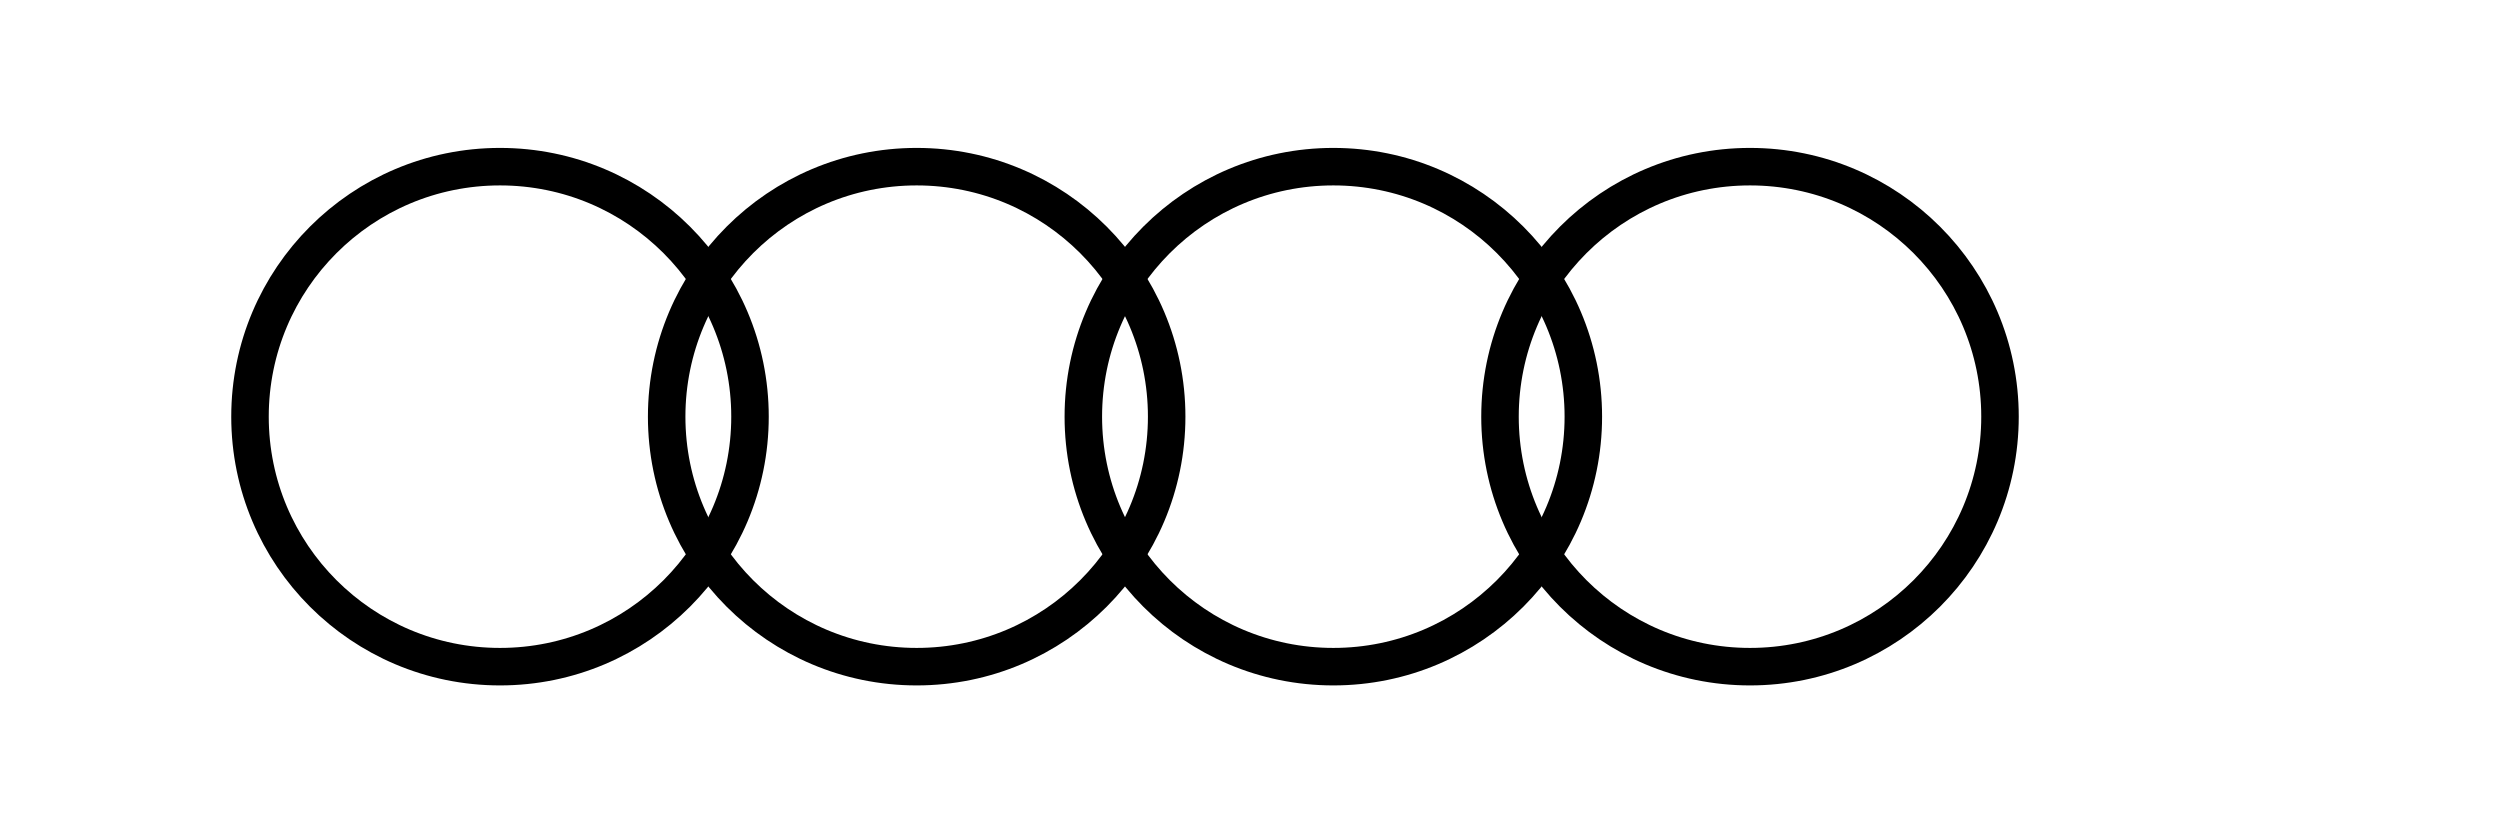
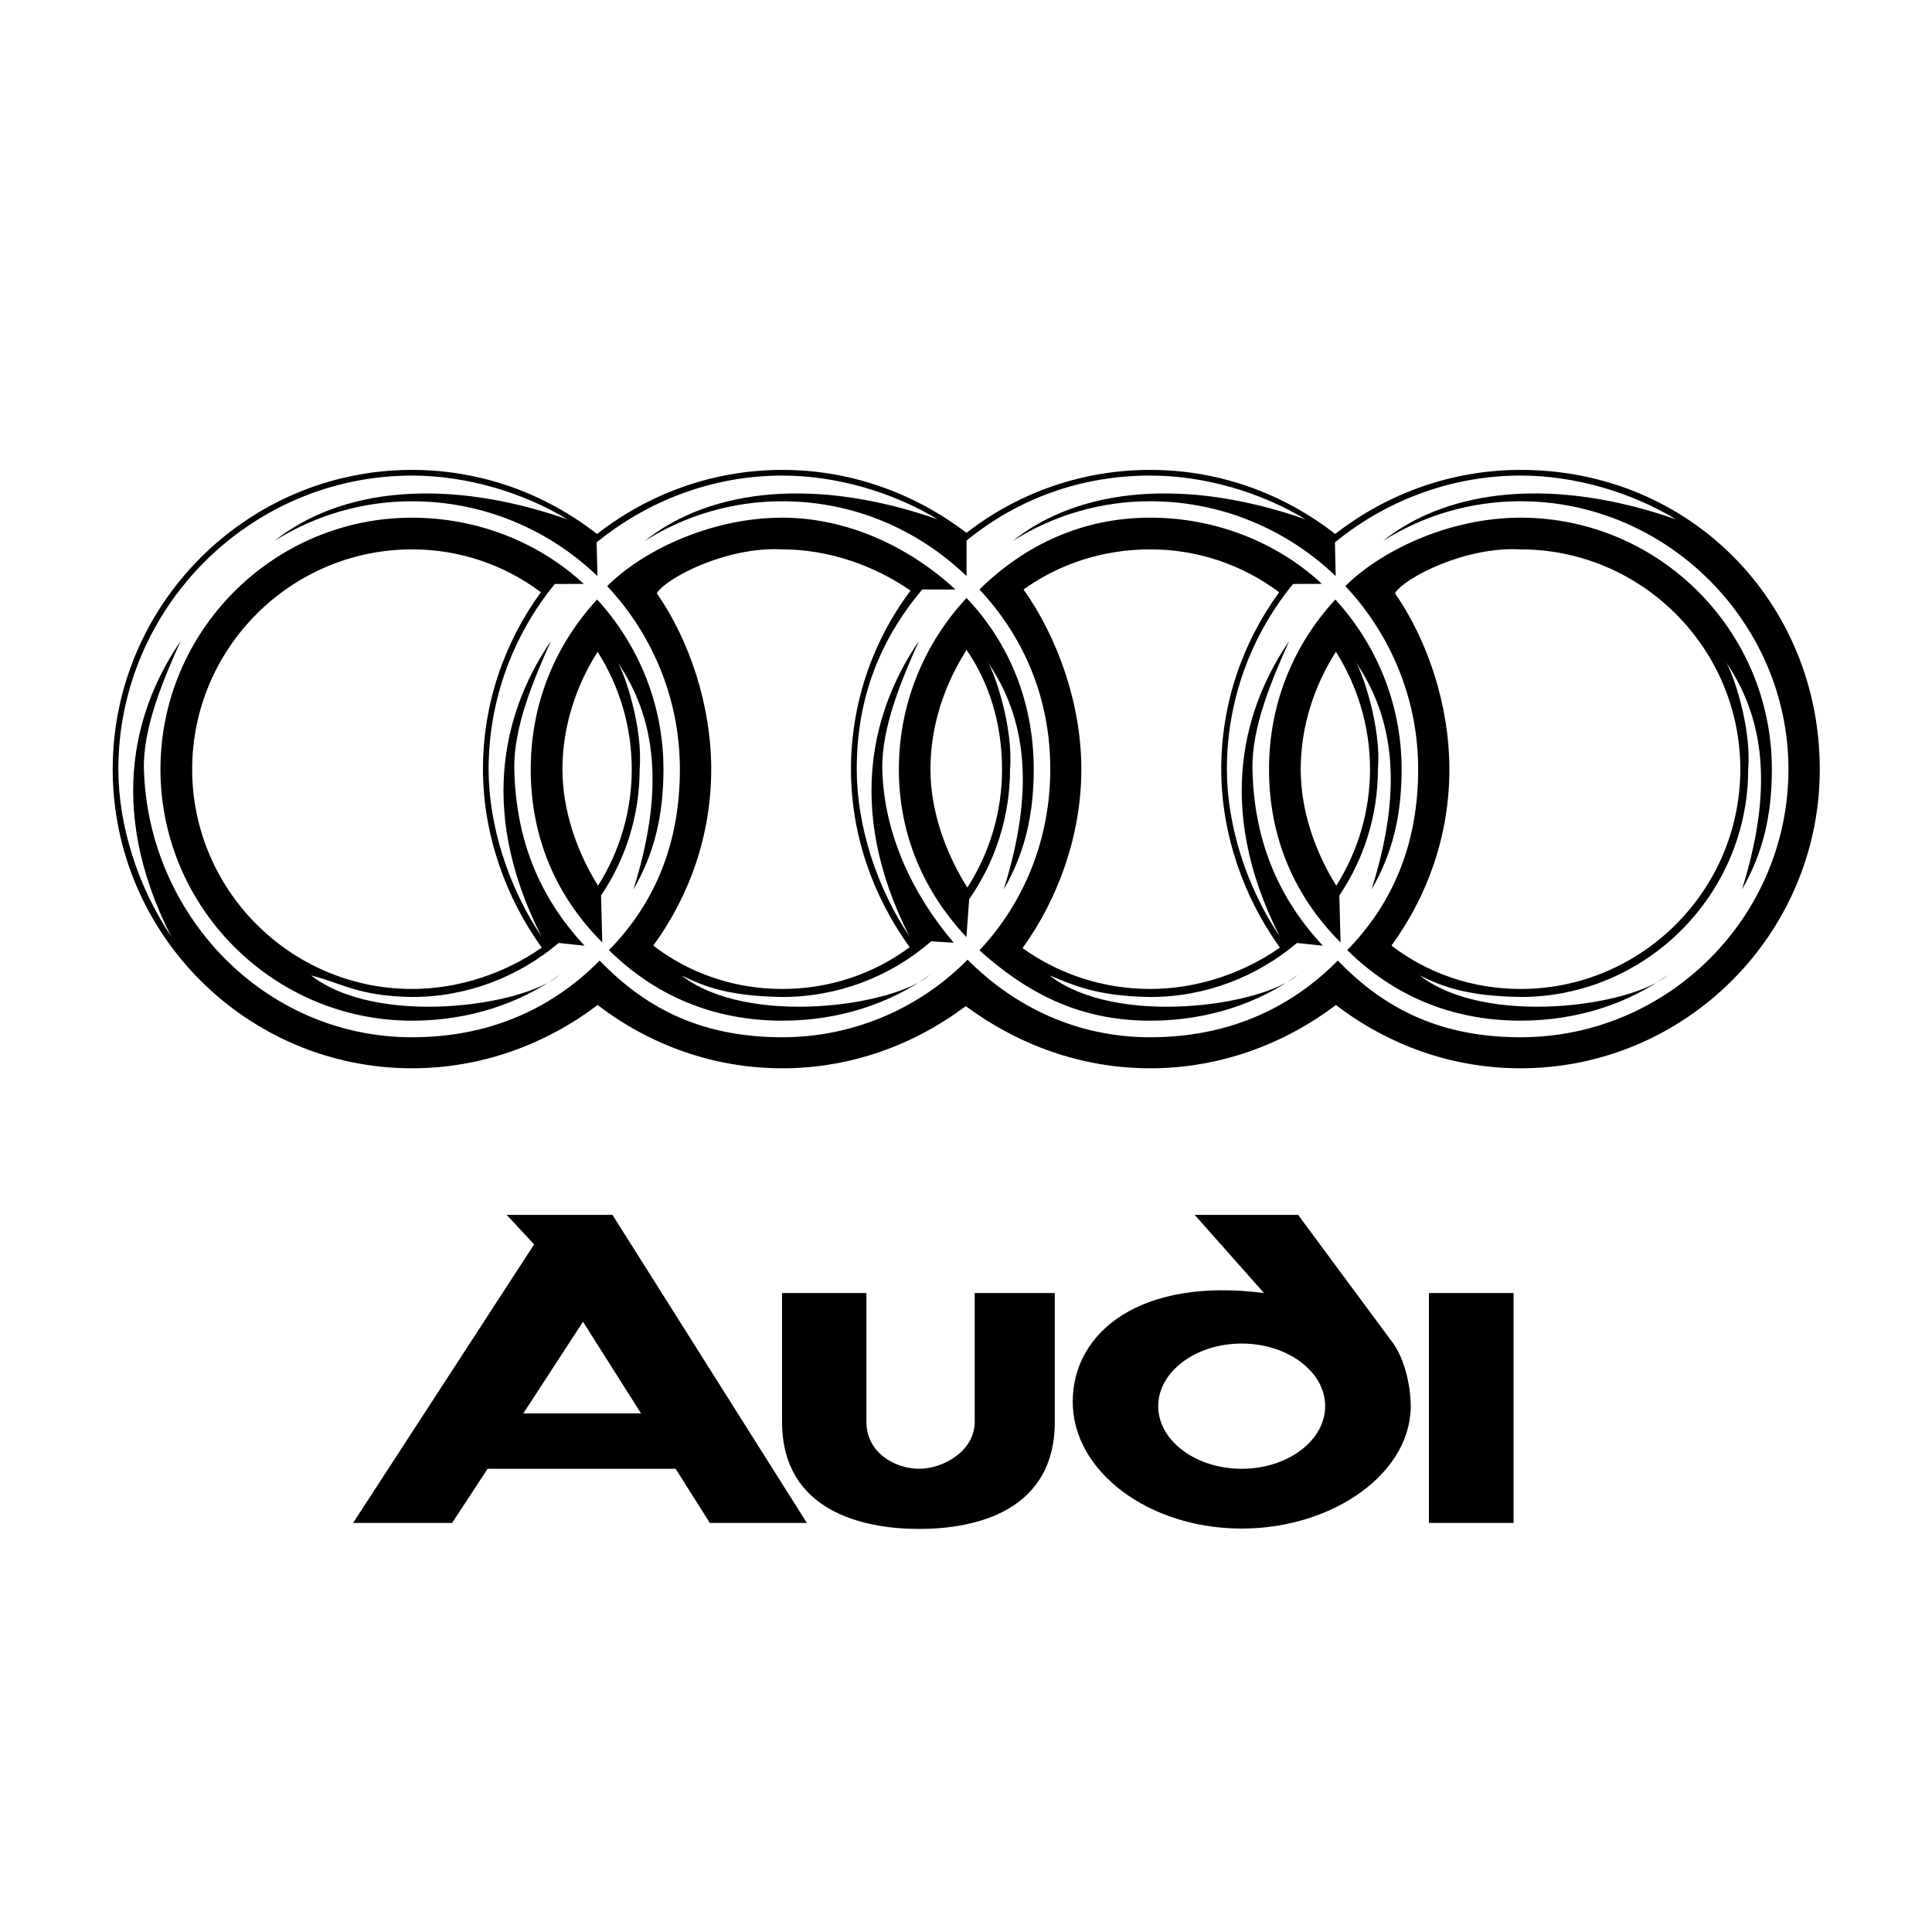
- <svg xmlns="http://www.w3.org/2000/svg" viewBox="0 0 120 40" fill="none">
-   <circle cx="24" cy="20" r="12" stroke="currentColor" stroke-width="1.8" fill="none" />
-   <circle cx="44" cy="20" r="12" stroke="currentColor" stroke-width="1.8" fill="none" />
-   <circle cx="64" cy="20" r="12" stroke="currentColor" stroke-width="1.8" fill="none" />
-   <circle cx="84" cy="20" r="12" stroke="currentColor" stroke-width="1.8" fill="none" />
+ <svg xmlns="http://www.w3.org/2000/svg" width="800px" height="800px" viewBox="0 0 192.756 192.756">
+   <g fill-rule="evenodd" clip-rule="evenodd">
+     <path d="M151.009 129.008v22.936h-8.442v-22.936h8.442zm-27.126 5.039c4.577 0 8.329 2.802 8.329 6.24 0 3.452-3.752 6.254-8.329 6.254s-8.328-2.802-8.328-6.254c0-3.438 3.751-6.24 8.328-6.24zm2.226-5.039l-6.916-7.804h10.317l9.504 12.843c.926 1.313 1.626 3.552 1.726 5.803.339 6.94-7.59 12.656-16.857 12.656s-16.857-5.69-16.857-12.656c-.001-6.978 6.802-12.431 19.083-10.842zm-39.667 12.844c0 3.113 2.888 4.689 5.264 4.689 2.376 0 5.541-1.751 5.541-4.689v-12.844h7.99v12.844c0 8.903-7.878 10.691-13.531 10.691-5.64 0-13.681-1.788-13.681-10.691v-12.844h8.417v12.844zm-25.338-20.648L80.5 151.943h-9.68l-3.414-5.402H48.649l-3.54 5.402H35.23l18.058-27.788-2.737-2.951h10.553zm2.852 19.809H52.213l5.953-9.142 5.79 9.142z" fill="#000000" />
+     <path d="M60.091 94.029c-4.552-4.553-7.14-10.38-7.14-17.284 0-6.578 2.463-12.431 6.627-16.932 4.09 4.464 6.616 10.417 6.616 16.932 0 4.527-.875 8.342-3.002 12.005 3.165-10.054 2.251-17.133-1.625-22.748.7.988 2.601 6.528 2.251 10.742 0 4.665-1.426 9.005-3.853 12.606l.126 4.679zM181.56 76.746c0 16.446-13.419 29.838-29.852 29.838-6.878 0-13.231-2.339-18.421-6.314-5.201 3.927-11.593 6.314-18.533 6.314-6.854 0-13.182-2.339-18.396-6.202-5.215 3.902-11.504 6.202-18.308 6.202-6.878 0-13.23-2.339-18.421-6.314-5.19 3.927-11.593 6.314-18.521 6.314-16.446 0-29.864-13.393-29.864-29.838s13.418-29.864 29.864-29.864c6.928 0 13.331 2.39 18.457 6.391 5.141-4.001 11.556-6.391 18.485-6.391 6.928 0 13.244 2.376 18.383 6.278a29.762 29.762 0 0 1 18.321-6.278c6.94 0 13.332 2.39 18.459 6.391 5.151-4.001 11.567-6.391 18.495-6.391 17.058 0 29.852 13.382 29.852 29.864zm-29.852-26.737c-5.053 0-9.704 1.438-13.719 3.952 6.565-5.241 17.107-6.378 29.214-2.151-4.364-2.651-9.992-4.364-15.495-4.364-6.991 0-13.469 2.538-18.521 6.665l.075 3.364c-4.815-4.614-11.343-7.465-18.509-7.465a25.55 25.55 0 0 0-13.694 3.952c6.542-5.241 17.097-6.378 29.189-2.151-4.365-2.651-9.98-4.364-15.495-4.364-6.967 0-13.268 2.351-18.321 6.49v3.539c-4.801-4.614-11.217-7.465-18.383-7.465a25.586 25.586 0 0 0-13.706 3.952c6.552-5.241 17.095-6.378 29.2-2.151-4.365-2.651-9.979-4.364-15.494-4.364-6.979 0-13.456 2.538-18.521 6.665l.076 3.364c-4.802-4.614-11.331-7.465-18.496-7.465a25.656 25.656 0 0 0-13.718 3.952c6.565-5.241 17.107-6.378 29.212-2.151-4.364-2.651-9.992-4.364-15.494-4.364-16.133 0-29.301 13.181-29.301 29.3 0 5.603 1.95 11.73 5.264 16.67-6.69-13.193-3.314-23.223.952-29.463-1.639 3.664-3.777 8.566-3.664 12.793.413 14.545 12.03 26.738 26.75 26.738 7.465 0 13.768-2.651 18.721-7.654 4.902 5.115 10.643 7.654 18.221 7.654a25.92 25.92 0 0 0 18.482-7.741c4.767 4.777 10.981 7.741 18.222 7.741 7.479 0 13.77-2.651 18.721-7.654 4.915 5.115 10.643 7.654 18.233 7.654 14.72 0 26.725-12.018 26.725-26.738-.001-14.622-12.106-26.74-26.726-26.74zM92.906 93.917A22.637 22.637 0 0 1 78.05 99.47c-5.365-.089-7.767-1.026-10.055-2.151 6.553 5.102 21.11 3.126 24.823-.076-4.051 2.914-9.142 4.591-14.769 4.591-6.904 0-12.719-2.526-17.295-7.041 4.702-4.79 7.078-10.805 7.078-18.046 0-7.041-2.763-13.48-7.253-18.27 3.439-3.452 10.242-6.828 17.471-6.828 6.578 0 12.768 2.989 17.271 7.165h-3.315c-4.239 5.077-6.529 10.843-6.529 17.933 0 5.603 1.951 11.73 5.253 16.67-6.69-13.193-3.302-23.223.951-29.463-1.639 3.664-3.752 8.579-3.652 12.793.151 6.541 3.114 12.606 7.128 17.308l-2.251-.138zm3.514-.425c-4.227-4.502-6.74-10.168-6.74-16.746 0-6.578 2.563-12.593 6.752-17.083 4.265 4.477 6.704 10.417 6.704 17.083 0 4.527-.876 8.342-3.002 12.005 3.164-10.054 2.25-17.133-1.626-22.748.701.988 2.602 6.528 2.264 10.742 0 4.803-1.513 9.292-4.077 12.969l-.275 3.778zm1.301 1.324c4.428-4.727 7.065-11.042 7.065-18.071 0-7.041-2.575-13.118-7.065-17.933 4.502-4.426 10.255-7.165 17.033-7.165 6.541 0 12.668 2.463 17.133 6.603l-2.876.013a29.103 29.103 0 0 0-6.604 18.483c0 5.603 1.951 11.73 5.265 16.67-6.69-13.193-3.313-23.223.951-29.463-1.639 3.664-3.766 8.554-3.665 12.793.15 7.003 2.502 12.769 7.028 17.608l-2.588-.274c-3.952 3.34-9.079 5.391-14.645 5.391-5.365-.089-7.554-1.151-10.042-2.151 6.54 5.102 21.097 3.126 24.811-.076-4.052 2.914-9.142 4.591-14.769 4.591-7.215-.002-12.392-2.866-17.032-7.019zm4.302-.224c3.576 2.576 8.028 4.077 12.73 4.077 4.715 0 9.329-1.589 12.943-4.127-3.564-4.94-5.853-11.255-5.853-17.796 0-6.565 2.139-12.655 5.777-17.658a21.351 21.351 0 0 0-12.868-4.276c-4.702 0-9.055 1.438-12.631 4.001 3.438 4.853 5.765 11.468 5.765 17.933.002 6.541-2.299 12.906-5.863 17.846zm-5.514-6.04a21.72 21.72 0 0 0 3.464-11.806c0-4.427-1.227-8.566-3.54-11.905-2.226 3.514-3.601 7.566-3.601 11.905 0 4.252 1.55 8.416 3.677 11.806zm-5.754 5.952c-3.651-5.077-5.853-11.18-5.853-17.758a29.677 29.677 0 0 1 5.94-17.82c-3.577-2.489-8.141-4.114-12.78-4.114-5.566-.313-11.643 2.876-12.531 4.376 3.302 4.765 5.427 11.242 5.427 17.558 0 6.528-2.125 12.582-5.778 17.595 3.565 2.752 8.042 4.328 12.869 4.328 4.715 0 9.118-1.501 12.706-4.165zm-32.427-.15l-2.589-.274c-3.952 3.34-9.066 5.391-14.631 5.391-5.365-.089-6.955-1.364-10.068-2.151 6.555 5.102 21.11 3.126 24.837-.076-4.064 2.914-9.154 4.591-14.769 4.591-13.806 0-25.099-11.268-25.099-25.087 0-13.819 11.28-25.098 25.099-25.098 6.54 0 12.668 2.463 17.133 6.603l-2.889.013c-4.114 5.039-6.603 11.492-6.603 18.483 0 5.603 1.963 11.73 5.265 16.67-6.69-13.193-3.301-23.223.951-29.463-1.638 3.664-3.752 8.554-3.651 12.793.148 7 2.487 12.765 7.014 17.605zm1.338-5.99a21.695 21.695 0 0 0 3.363-11.619c0-4.276-1.237-8.29-3.401-11.718-2.138 3.352-3.513 7.442-3.513 11.718 0 4.19 1.487 8.317 3.551 11.619zm-5.615 6.178c-3.564-4.94-5.866-11.255-5.866-17.796 0-6.565 2.14-12.655 5.778-17.658a21.31 21.31 0 0 0-12.855-4.276c-12.081 0-21.935 9.854-21.935 21.934 0 12.082 9.854 21.923 21.935 21.923 4.703 0 9.33-1.589 12.943-4.127zm79.699-.513c-4.552-4.553-7.141-10.38-7.141-17.284 0-6.578 2.464-12.431 6.615-16.932 4.102 4.464 6.615 10.417 6.615 16.932 0 4.527-.874 8.342-3.001 12.005 3.177-10.054 2.251-17.133-1.613-22.748.688.988 2.602 6.528 2.251 10.742 0 4.665-1.425 9.005-3.852 12.606l.126 4.679zm.662.763c4.69-4.79 7.079-10.805 7.079-18.046 0-7.041-2.765-13.48-7.267-18.27 3.452-3.452 10.243-6.828 17.483-6.828 13.807 0 25.073 11.279 25.073 25.098 0 4.527-.862 8.342-2.988 12.005 3.164-10.054 2.238-17.133-1.625-22.748.688.988 2.601 6.528 2.25 10.742 0 12.518-10.204 22.724-22.71 22.724-5.365-.089-7.766-1.026-10.067-2.151 6.554 5.102 21.109 3.126 24.824-.076-4.052 2.914-9.142 4.591-14.757 4.591-6.902 0-12.718-2.526-17.295-7.041zm4.415-.451c3.576 2.752 8.053 4.328 12.881 4.328 12.067 0 21.923-9.842 21.923-21.923 0-12.08-9.855-21.934-21.923-21.934-5.565-.313-11.643 2.876-12.53 4.376 3.301 4.765 5.428 11.242 5.428 17.558-.001 6.527-2.127 12.581-5.779 17.595zm-5.502-5.977c2.125-3.389 3.363-7.366 3.363-11.619 0-4.276-1.25-8.29-3.401-11.718-2.151 3.352-3.515 7.442-3.515 11.718 0 4.19 1.477 8.317 3.553 11.619z" fill="#000000" />
+   </g>
</svg>
